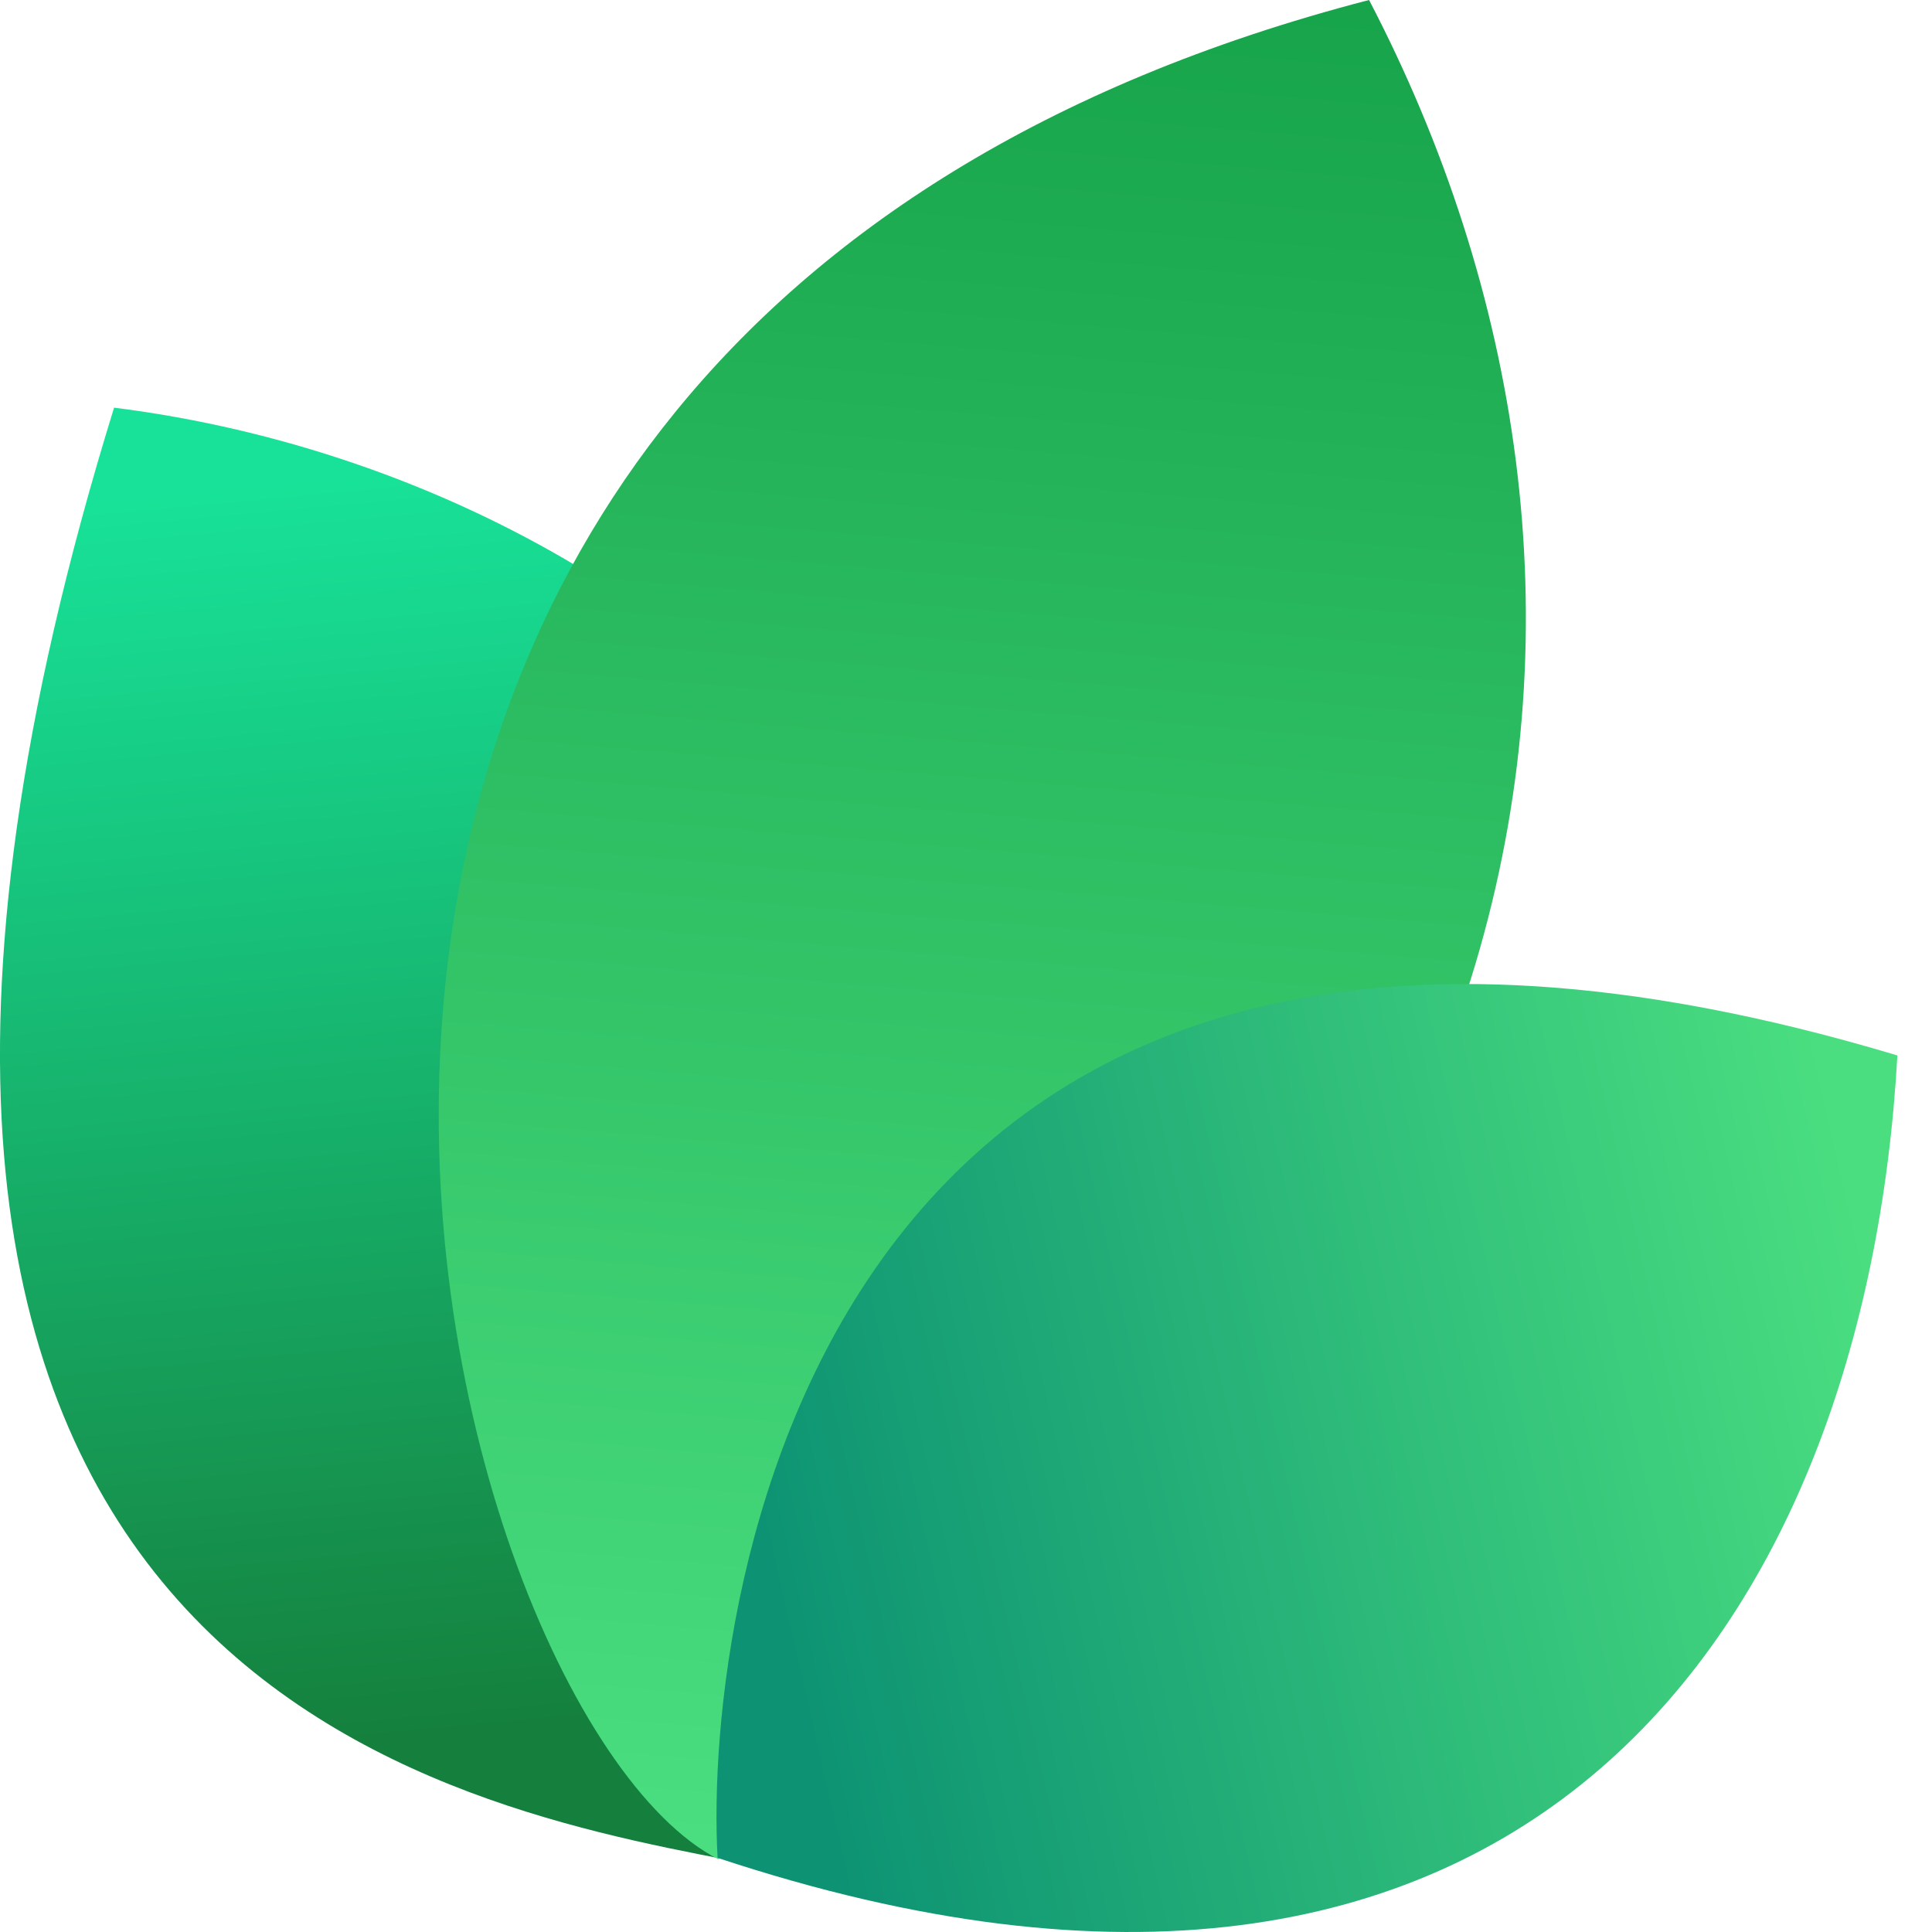
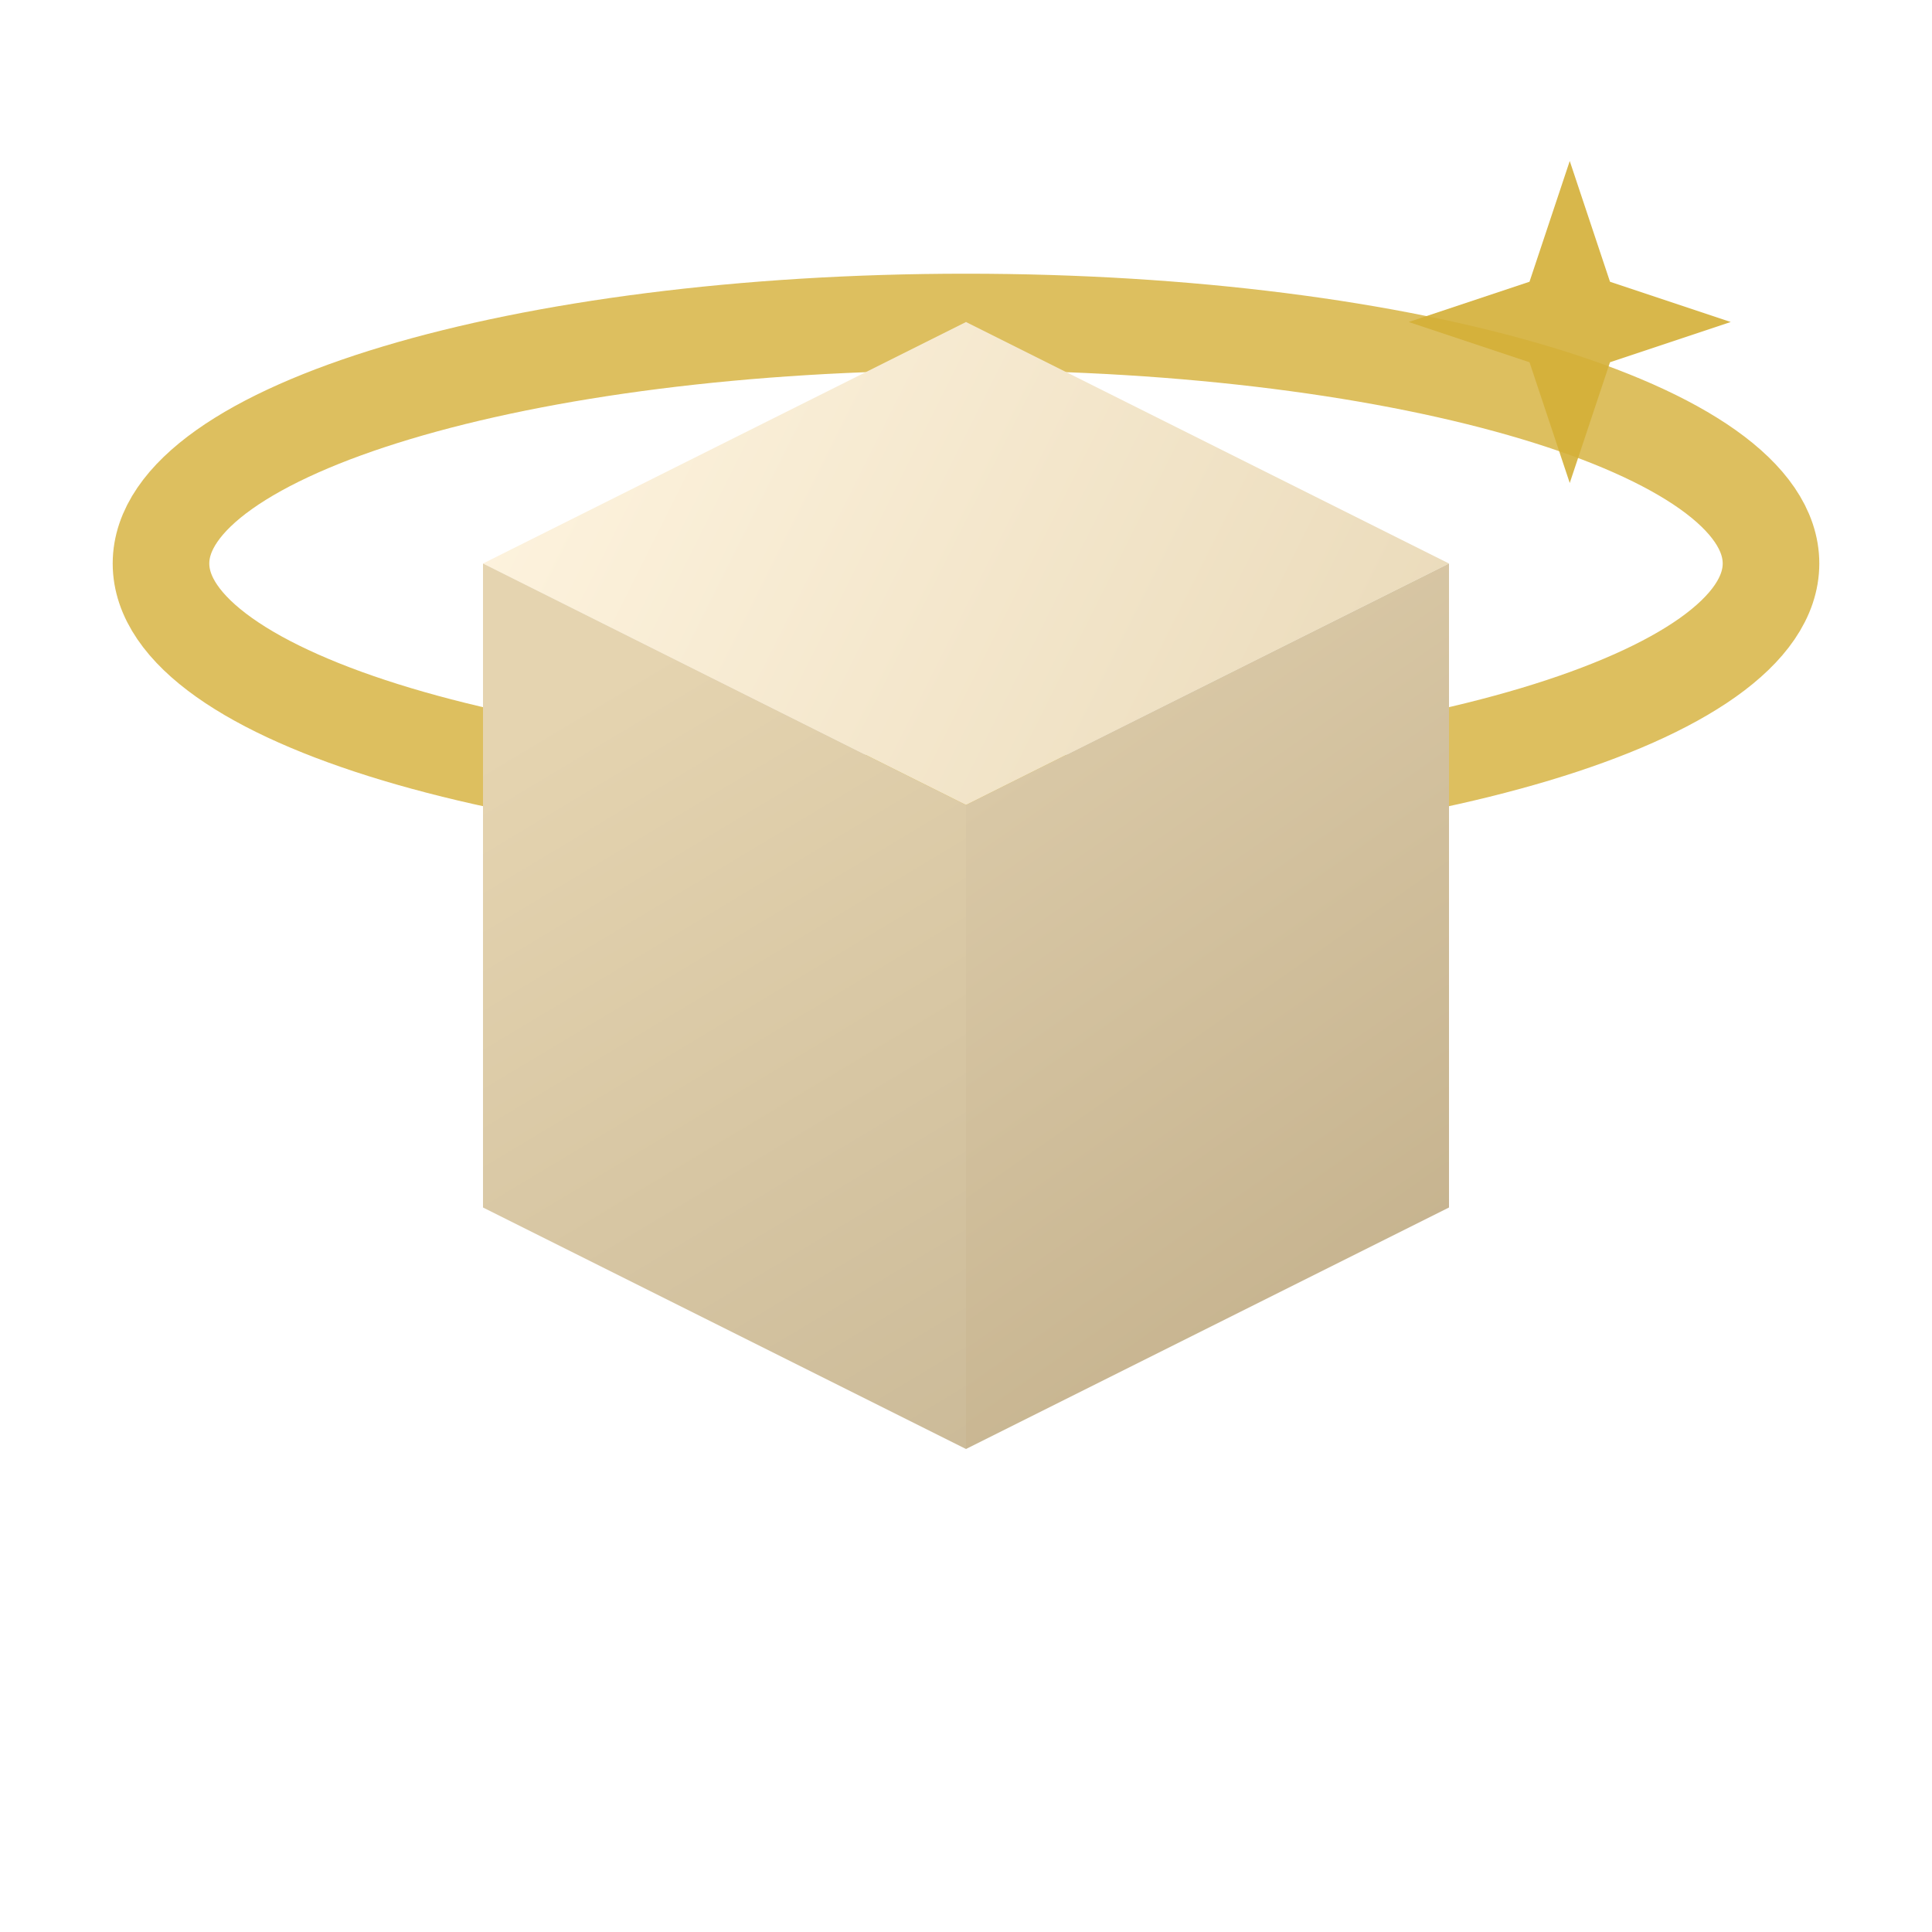
<svg xmlns="http://www.w3.org/2000/svg" width="24" height="24" viewBox="0 0 24 24" fill="none">
-   <path d="M9.061 23.108C5.268 22.377 -3.391 20.627 1.417 5.064C9.634 6.099 16.973 14.064 9.061 23.108Z" fill="url(#paint0_linear_17557_2021)" />
-   <path d="M8.919 23.094C5.276 21.222 0.784 4.209 17.007 0C20.757 7.193 19.621 16.545 8.919 23.094Z" fill="url(#paint1_linear_17557_2021)" />
-   <path d="M8.914 23.079C8.735 19.882 10.159 9.085 23.57 13.111C23.181 20.123 18.984 26.418 8.914 23.079Z" fill="url(#paint2_linear_17557_2021)" />
  <defs>
-     <linearGradient id="paint0_linear_17557_2021" x1="3.776" y1="5.916" x2="5.232" y2="21.559" gradientUnits="userSpaceOnUse">
-       <stop stop-color="#18E299" />
-       <stop offset="1" stop-color="#15803D" />
+     <linearGradient id="cubeTop" x1="6" y1="4" x2="18" y2="10" gradientUnits="userSpaceOnUse">
+       <stop offset="0" stop-color="#FFF5E1" />
+       <stop offset="1" stop-color="#E9D9B8" />
    </linearGradient>
-     <linearGradient id="paint1_linear_17557_2021" x1="12.171" y1="-0.718" x2="10.19" y2="22.983" gradientUnits="userSpaceOnUse">
-       <stop stop-color="#16A34A" />
-       <stop offset="1" stop-color="#4ADE80" />
+     <linearGradient id="cubeLeft" x1="5" y1="10" x2="11" y2="20" gradientUnits="userSpaceOnUse">
+       <stop offset="0" stop-color="#E5D4B0" />
+       <stop offset="1" stop-color="#C9B896" />
    </linearGradient>
-     <linearGradient id="paint2_linear_17557_2021" x1="23.133" y1="15.353" x2="9.338" y2="18.52" gradientUnits="userSpaceOnUse">
-       <stop stop-color="#4ADE80" />
-       <stop offset="1" stop-color="#0D9373" />
+     <linearGradient id="cubeRight" x1="12" y1="10" x2="19" y2="20" gradientUnits="userSpaceOnUse">
+       <stop offset="0" stop-color="#D9C8A6" />
+       <stop offset="1" stop-color="#BCA882" />
    </linearGradient>
  </defs>
+   <ellipse cx="12" cy="7" rx="10" ry="3" fill="none" stroke="#D4AF37" stroke-width="1.2" opacity="0.8" />
+   <polygon points="12,4 18,7 12,10 6,7" fill="url(#cubeTop)" />
+   <polygon points="6,7 12,10 12,18 6,15" fill="url(#cubeLeft)" />
+   <polygon points="12,10 18,7 18,15 12,18" fill="url(#cubeRight)" />
+   <path d="M19.5 2L20 3.5L21.5 4L20 4.5L19.5 6L19 4.5L17.5 4L19 3.5Z" fill="#D4AF37" opacity="0.9" />
</svg>
